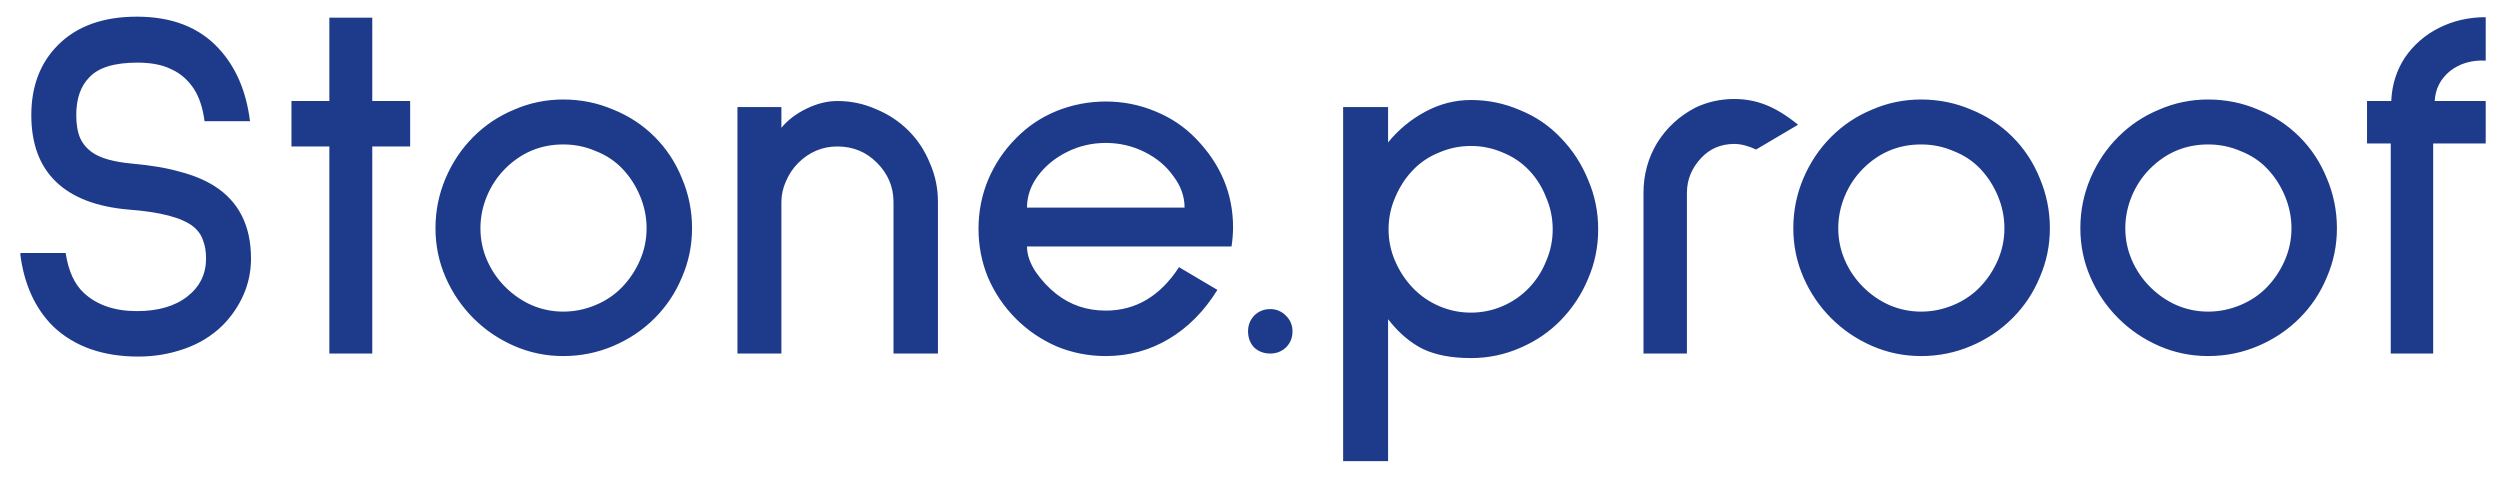
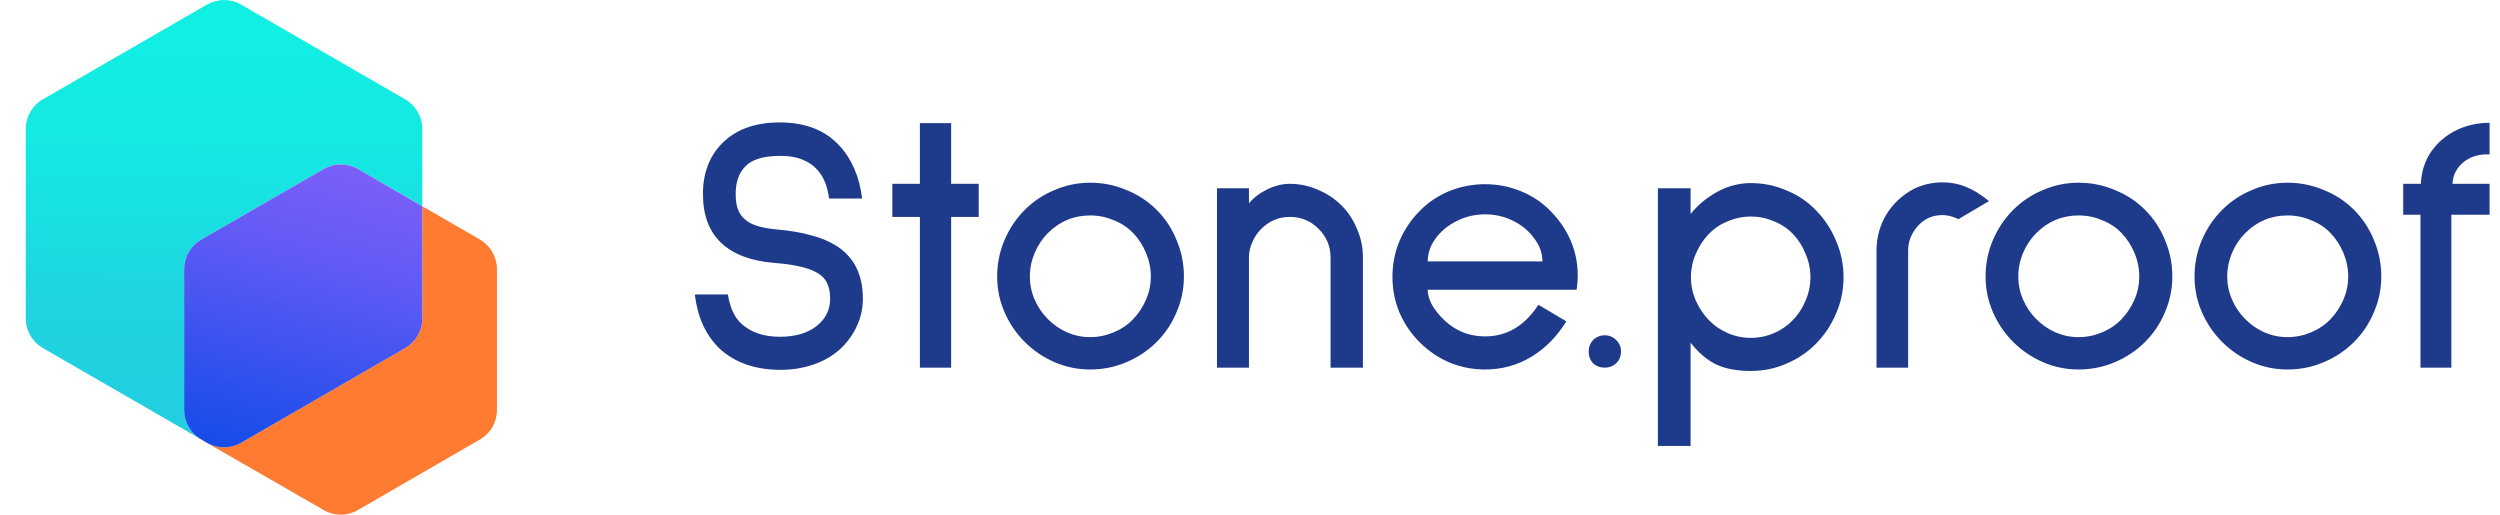
- <svg xmlns="http://www.w3.org/2000/svg" width="99" height="19" viewBox="0 0 99 19" fill="none">
-   <path d="M8.1 4.8C8.033 4.28 7.893 3.853 7.68 3.52C7.44 3.16 7.14 2.9 6.78 2.74C6.433 2.567 5.987 2.48 5.44 2.48C4.533 2.48 3.9 2.673 3.54 3.06C3.193 3.407 3.02 3.907 3.02 4.56C3.02 4.933 3.073 5.24 3.18 5.48C3.287 5.707 3.447 5.893 3.66 6.04C3.98 6.267 4.507 6.413 5.24 6.48C5.987 6.547 6.613 6.653 7.12 6.8C7.64 6.933 8.093 7.12 8.48 7.36C9.453 7.973 9.94 8.933 9.94 10.24C9.94 10.747 9.84 11.227 9.64 11.68C9.44 12.133 9.16 12.54 8.8 12.9C8.373 13.313 7.867 13.62 7.28 13.82C6.707 14.02 6.107 14.12 5.48 14.12C4.067 14.12 2.94 13.72 2.1 12.92C1.38 12.2 0.947 11.24 0.8 10.04L0.84 10.02H2.6C2.707 10.727 2.947 11.253 3.32 11.6C3.84 12.08 4.54 12.32 5.42 12.32C6.26 12.32 6.927 12.127 7.42 11.74C7.913 11.353 8.16 10.853 8.16 10.24C8.16 9.96 8.12 9.72 8.04 9.52C7.973 9.307 7.84 9.12 7.64 8.96C7.187 8.613 6.34 8.393 5.1 8.3C3.833 8.193 2.873 7.827 2.22 7.2C1.567 6.573 1.24 5.693 1.24 4.56C1.24 3.413 1.593 2.487 2.3 1.78C3.047 1.033 4.087 0.66 5.42 0.66C6.807 0.66 7.887 1.08 8.66 1.92C9.34 2.653 9.753 3.613 9.9 4.8H8.1ZM14.742 5.8V14H13.042V5.8H11.542V4H13.042V0.7H14.742V4H16.242V5.8H14.742ZM22.305 14.1C21.625 14.1 20.979 13.967 20.365 13.7C19.752 13.433 19.212 13.067 18.745 12.6C18.279 12.133 17.912 11.593 17.645 10.98C17.379 10.367 17.245 9.72 17.245 9.04C17.245 8.347 17.379 7.687 17.645 7.06C17.912 6.433 18.279 5.887 18.745 5.42C19.212 4.953 19.752 4.593 20.365 4.34C20.979 4.073 21.625 3.94 22.305 3.94C22.999 3.94 23.659 4.073 24.285 4.34C24.912 4.593 25.459 4.953 25.925 5.42C26.392 5.887 26.752 6.433 27.005 7.06C27.272 7.687 27.405 8.347 27.405 9.04C27.405 9.72 27.272 10.367 27.005 10.98C26.752 11.593 26.392 12.133 25.925 12.6C25.459 13.067 24.912 13.433 24.285 13.7C23.659 13.967 22.999 14.1 22.305 14.1ZM22.305 5.72C21.412 5.72 20.645 6.04 20.005 6.68C19.699 6.987 19.459 7.347 19.285 7.76C19.112 8.173 19.025 8.6 19.025 9.04C19.025 9.48 19.112 9.9 19.285 10.3C19.459 10.7 19.699 11.053 20.005 11.36C20.312 11.667 20.659 11.907 21.045 12.08C21.445 12.253 21.865 12.34 22.305 12.34C22.745 12.34 23.172 12.253 23.585 12.08C23.999 11.907 24.352 11.667 24.645 11.36C24.939 11.053 25.172 10.7 25.345 10.3C25.519 9.9 25.605 9.48 25.605 9.04C25.605 8.6 25.519 8.173 25.345 7.76C25.172 7.347 24.939 6.987 24.645 6.68C24.352 6.373 23.999 6.14 23.585 5.98C23.185 5.807 22.759 5.72 22.305 5.72ZM35.383 14V8C35.383 7.4 35.163 6.88 34.723 6.44C34.297 6.013 33.776 5.8 33.163 5.8C32.563 5.8 32.043 6.02 31.603 6.46C31.403 6.66 31.243 6.9 31.123 7.18C31.003 7.447 30.943 7.72 30.943 8V14H29.203V4.24H30.943V5.06C31.197 4.753 31.53 4.5 31.943 4.3C32.356 4.1 32.763 4 33.163 4C33.697 4 34.203 4.107 34.683 4.32C35.176 4.52 35.61 4.807 35.983 5.18C36.343 5.54 36.623 5.967 36.823 6.46C37.036 6.94 37.143 7.453 37.143 8V14H35.383ZM40.669 9.76C40.669 10.08 40.783 10.413 41.009 10.76C41.249 11.107 41.523 11.4 41.829 11.64C42.389 12.08 43.043 12.3 43.789 12.3C44.976 12.3 45.943 11.727 46.689 10.58L48.209 11.48C47.689 12.32 47.049 12.967 46.289 13.42C45.529 13.873 44.696 14.1 43.789 14.1C43.109 14.1 42.463 13.973 41.849 13.72C41.236 13.453 40.696 13.087 40.229 12.62C39.763 12.153 39.396 11.613 39.129 11C38.876 10.387 38.749 9.74 38.749 9.06C38.749 8.38 38.876 7.733 39.129 7.12C39.396 6.493 39.763 5.947 40.229 5.48C40.683 5.013 41.216 4.653 41.829 4.4C42.456 4.147 43.109 4.02 43.789 4.02C44.469 4.02 45.116 4.147 45.729 4.4C46.356 4.653 46.896 5.013 47.349 5.48C48.336 6.493 48.829 7.667 48.829 9C48.829 9.24 48.809 9.493 48.769 9.76H40.669ZM43.789 5.66C43.243 5.66 42.729 5.78 42.249 6.02C41.769 6.26 41.383 6.58 41.089 6.98C40.809 7.367 40.669 7.78 40.669 8.22H46.909C46.909 7.78 46.763 7.367 46.469 6.98C46.189 6.58 45.809 6.26 45.329 6.02C44.849 5.78 44.336 5.66 43.789 5.66ZM50.303 14C50.05 14 49.837 13.92 49.663 13.76C49.503 13.587 49.423 13.373 49.423 13.12C49.423 12.88 49.503 12.673 49.663 12.5C49.837 12.327 50.05 12.24 50.303 12.24C50.543 12.24 50.75 12.327 50.923 12.5C51.097 12.673 51.183 12.88 51.183 13.12C51.183 13.373 51.097 13.587 50.923 13.76C50.75 13.92 50.543 14 50.303 14ZM58.248 14.18C57.487 14.18 56.854 14.06 56.347 13.82C55.841 13.567 55.381 13.173 54.968 12.64V18.26H53.188V4.24H54.968V5.64C55.381 5.133 55.874 4.727 56.447 4.42C57.021 4.113 57.621 3.96 58.248 3.96C58.928 3.96 59.574 4.093 60.188 4.36C60.814 4.613 61.354 4.98 61.807 5.46C62.274 5.94 62.634 6.493 62.888 7.12C63.154 7.733 63.288 8.387 63.288 9.08C63.288 9.773 63.154 10.427 62.888 11.04C62.634 11.653 62.274 12.2 61.807 12.68C61.354 13.147 60.814 13.513 60.188 13.78C59.574 14.047 58.928 14.18 58.248 14.18ZM58.248 5.78C57.807 5.78 57.388 5.867 56.987 6.04C56.587 6.2 56.241 6.433 55.947 6.74C55.654 7.047 55.421 7.407 55.248 7.82C55.074 8.22 54.987 8.64 54.987 9.08C54.987 9.52 55.074 9.94 55.248 10.34C55.421 10.74 55.654 11.093 55.947 11.4C56.241 11.707 56.587 11.947 56.987 12.12C57.388 12.293 57.807 12.38 58.248 12.38C58.688 12.38 59.108 12.293 59.508 12.12C59.907 11.947 60.254 11.707 60.547 11.4C60.841 11.093 61.068 10.74 61.227 10.34C61.401 9.94 61.487 9.52 61.487 9.08C61.487 8.64 61.401 8.22 61.227 7.82C61.068 7.407 60.841 7.047 60.547 6.74C60.254 6.433 59.907 6.2 59.508 6.04C59.108 5.867 58.688 5.78 58.248 5.78ZM69.542 5.92C69.222 5.773 68.935 5.7 68.682 5.7C68.149 5.7 67.709 5.887 67.362 6.26C66.989 6.66 66.802 7.12 66.802 7.64V14H65.082V7.64C65.082 6.92 65.262 6.26 65.622 5.66C65.995 5.06 66.502 4.593 67.142 4.26C67.622 4.033 68.135 3.92 68.682 3.92C69.122 3.92 69.542 4 69.942 4.16C70.342 4.32 70.762 4.58 71.202 4.94L69.542 5.92ZM76.075 14.1C75.395 14.1 74.748 13.967 74.135 13.7C73.522 13.433 72.981 13.067 72.515 12.6C72.048 12.133 71.681 11.593 71.415 10.98C71.148 10.367 71.015 9.72 71.015 9.04C71.015 8.347 71.148 7.687 71.415 7.06C71.681 6.433 72.048 5.887 72.515 5.42C72.981 4.953 73.522 4.593 74.135 4.34C74.748 4.073 75.395 3.94 76.075 3.94C76.768 3.94 77.428 4.073 78.055 4.34C78.681 4.593 79.228 4.953 79.695 5.42C80.162 5.887 80.522 6.433 80.775 7.06C81.041 7.687 81.175 8.347 81.175 9.04C81.175 9.72 81.041 10.367 80.775 10.98C80.522 11.593 80.162 12.133 79.695 12.6C79.228 13.067 78.681 13.433 78.055 13.7C77.428 13.967 76.768 14.1 76.075 14.1ZM76.075 5.72C75.181 5.72 74.415 6.04 73.775 6.68C73.468 6.987 73.228 7.347 73.055 7.76C72.882 8.173 72.795 8.6 72.795 9.04C72.795 9.48 72.882 9.9 73.055 10.3C73.228 10.7 73.468 11.053 73.775 11.36C74.082 11.667 74.428 11.907 74.815 12.08C75.215 12.253 75.635 12.34 76.075 12.34C76.515 12.34 76.942 12.253 77.355 12.08C77.768 11.907 78.121 11.667 78.415 11.36C78.708 11.053 78.942 10.7 79.115 10.3C79.288 9.9 79.375 9.48 79.375 9.04C79.375 8.6 79.288 8.173 79.115 7.76C78.942 7.347 78.708 6.987 78.415 6.68C78.121 6.373 77.768 6.14 77.355 5.98C76.955 5.807 76.528 5.72 76.075 5.72ZM87.442 14.1C86.762 14.1 86.115 13.967 85.502 13.7C84.889 13.433 84.349 13.067 83.882 12.6C83.415 12.133 83.049 11.593 82.782 10.98C82.515 10.367 82.382 9.72 82.382 9.04C82.382 8.347 82.515 7.687 82.782 7.06C83.049 6.433 83.415 5.887 83.882 5.42C84.349 4.953 84.889 4.593 85.502 4.34C86.115 4.073 86.762 3.94 87.442 3.94C88.135 3.94 88.795 4.073 89.422 4.34C90.049 4.593 90.595 4.953 91.062 5.42C91.529 5.887 91.889 6.433 92.142 7.06C92.409 7.687 92.542 8.347 92.542 9.04C92.542 9.72 92.409 10.367 92.142 10.98C91.889 11.593 91.529 12.133 91.062 12.6C90.595 13.067 90.049 13.433 89.422 13.7C88.795 13.967 88.135 14.1 87.442 14.1ZM87.442 5.72C86.549 5.72 85.782 6.04 85.142 6.68C84.835 6.987 84.595 7.347 84.422 7.76C84.249 8.173 84.162 8.6 84.162 9.04C84.162 9.48 84.249 9.9 84.422 10.3C84.595 10.7 84.835 11.053 85.142 11.36C85.449 11.667 85.795 11.907 86.182 12.08C86.582 12.253 87.002 12.34 87.442 12.34C87.882 12.34 88.309 12.253 88.722 12.08C89.135 11.907 89.489 11.667 89.782 11.36C90.075 11.053 90.309 10.7 90.482 10.3C90.655 9.9 90.742 9.48 90.742 9.04C90.742 8.6 90.655 8.173 90.482 7.76C90.309 7.347 90.075 6.987 89.782 6.68C89.489 6.373 89.135 6.14 88.722 5.98C88.322 5.807 87.895 5.72 87.442 5.72ZM96.354 5.68V14H94.674V5.68H93.734V4H94.694C94.721 3.36 94.901 2.787 95.234 2.28C95.581 1.773 96.034 1.38 96.594 1.1C97.154 0.82 97.768 0.68 98.434 0.68V2.4C97.874 2.373 97.401 2.513 97.014 2.82C96.641 3.127 96.441 3.52 96.414 4H98.434V5.68H96.354Z" fill="#1E3A8A" />
+ <svg xmlns="http://www.w3.org/2000/svg" width="136" height="28" viewBox="0 0 136 28" fill="none">
+   <path d="M45.1 10.8C45.033 10.28 44.893 9.853 44.68 9.52C44.44 9.16 44.14 8.9 43.78 8.74C43.433 8.567 42.987 8.48 42.44 8.48C41.533 8.48 40.9 8.673 40.54 9.06C40.193 9.407 40.02 9.907 40.02 10.56C40.02 10.933 40.073 11.24 40.18 11.48C40.287 11.707 40.447 11.893 40.66 12.04C40.98 12.267 41.507 12.413 42.24 12.48C42.987 12.547 43.613 12.653 44.12 12.8C44.64 12.933 45.093 13.12 45.48 13.36C46.453 13.973 46.94 14.933 46.94 16.24C46.94 16.747 46.84 17.227 46.64 17.68C46.44 18.133 46.16 18.54 45.8 18.9C45.373 19.313 44.867 19.62 44.28 19.82C43.707 20.02 43.107 20.12 42.48 20.12C41.067 20.12 39.94 19.72 39.1 18.92C38.38 18.2 37.947 17.24 37.8 16.04L37.84 16.02H39.6C39.707 16.727 39.947 17.253 40.32 17.6C40.84 18.08 41.54 18.32 42.42 18.32C43.26 18.32 43.927 18.127 44.42 17.74C44.913 17.353 45.16 16.853 45.16 16.24C45.16 15.96 45.12 15.72 45.04 15.52C44.973 15.307 44.84 15.12 44.64 14.96C44.187 14.613 43.34 14.393 42.1 14.3C40.833 14.193 39.873 13.827 39.22 13.2C38.567 12.573 38.24 11.693 38.24 10.56C38.24 9.413 38.593 8.487 39.3 7.78C40.047 7.033 41.087 6.66 42.42 6.66C43.807 6.66 44.887 7.08 45.66 7.92C46.34 8.653 46.753 9.613 46.9 10.8H45.1ZM51.742 11.8V20H50.042V11.8H48.542V10H50.042V6.7H51.742V10H53.242V11.8H51.742ZM59.305 20.1C58.625 20.1 57.979 19.967 57.365 19.7C56.752 19.433 56.212 19.067 55.745 18.6C55.279 18.133 54.912 17.593 54.645 16.98C54.379 16.367 54.245 15.72 54.245 15.04C54.245 14.347 54.379 13.687 54.645 13.06C54.912 12.433 55.279 11.887 55.745 11.42C56.212 10.953 56.752 10.593 57.365 10.34C57.979 10.073 58.625 9.94 59.305 9.94C59.999 9.94 60.659 10.073 61.285 10.34C61.912 10.593 62.459 10.953 62.925 11.42C63.392 11.887 63.752 12.433 64.005 13.06C64.272 13.687 64.405 14.347 64.405 15.04C64.405 15.72 64.272 16.367 64.005 16.98C63.752 17.593 63.392 18.133 62.925 18.6C62.459 19.067 61.912 19.433 61.285 19.7C60.659 19.967 59.999 20.1 59.305 20.1ZM59.305 11.72C58.412 11.72 57.645 12.04 57.005 12.68C56.699 12.987 56.459 13.347 56.285 13.76C56.112 14.173 56.025 14.6 56.025 15.04C56.025 15.48 56.112 15.9 56.285 16.3C56.459 16.7 56.699 17.053 57.005 17.36C57.312 17.667 57.659 17.907 58.045 18.08C58.445 18.253 58.865 18.34 59.305 18.34C59.745 18.34 60.172 18.253 60.585 18.08C60.999 17.907 61.352 17.667 61.645 17.36C61.939 17.053 62.172 16.7 62.345 16.3C62.519 15.9 62.605 15.48 62.605 15.04C62.605 14.6 62.519 14.173 62.345 13.76C62.172 13.347 61.939 12.987 61.645 12.68C61.352 12.373 60.999 12.14 60.585 11.98C60.185 11.807 59.759 11.72 59.305 11.72ZM72.383 20V14C72.383 13.4 72.163 12.88 71.723 12.44C71.296 12.013 70.776 11.8 70.163 11.8C69.563 11.8 69.043 12.02 68.603 12.46C68.403 12.66 68.243 12.9 68.123 13.18C68.003 13.447 67.943 13.72 67.943 14V20H66.203V10.24H67.943V11.06C68.197 10.753 68.53 10.5 68.943 10.3C69.356 10.1 69.763 10 70.163 10C70.697 10 71.203 10.107 71.683 10.32C72.177 10.52 72.61 10.807 72.983 11.18C73.343 11.54 73.623 11.967 73.823 12.46C74.037 12.94 74.143 13.453 74.143 14V20H72.383ZM77.669 15.76C77.669 16.08 77.783 16.413 78.009 16.76C78.249 17.107 78.523 17.4 78.829 17.64C79.389 18.08 80.043 18.3 80.789 18.3C81.976 18.3 82.943 17.727 83.689 16.58L85.209 17.48C84.689 18.32 84.049 18.967 83.289 19.42C82.529 19.873 81.696 20.1 80.789 20.1C80.109 20.1 79.463 19.973 78.849 19.72C78.236 19.453 77.696 19.087 77.229 18.62C76.763 18.153 76.396 17.613 76.129 17C75.876 16.387 75.749 15.74 75.749 15.06C75.749 14.38 75.876 13.733 76.129 13.12C76.396 12.493 76.763 11.947 77.229 11.48C77.683 11.013 78.216 10.653 78.829 10.4C79.456 10.147 80.109 10.02 80.789 10.02C81.469 10.02 82.116 10.147 82.729 10.4C83.356 10.653 83.896 11.013 84.349 11.48C85.336 12.493 85.829 13.667 85.829 15C85.829 15.24 85.809 15.493 85.769 15.76H77.669ZM80.789 11.66C80.243 11.66 79.729 11.78 79.249 12.02C78.769 12.26 78.383 12.58 78.089 12.98C77.809 13.367 77.669 13.78 77.669 14.22H83.909C83.909 13.78 83.763 13.367 83.469 12.98C83.189 12.58 82.809 12.26 82.329 12.02C81.849 11.78 81.336 11.66 80.789 11.66ZM87.303 20C87.05 20 86.837 19.92 86.663 19.76C86.503 19.587 86.423 19.373 86.423 19.12C86.423 18.88 86.503 18.673 86.663 18.5C86.837 18.327 87.05 18.24 87.303 18.24C87.543 18.24 87.75 18.327 87.923 18.5C88.097 18.673 88.183 18.88 88.183 19.12C88.183 19.373 88.097 19.587 87.923 19.76C87.75 19.92 87.543 20 87.303 20ZM95.248 20.18C94.487 20.18 93.854 20.06 93.347 19.82C92.841 19.567 92.381 19.173 91.968 18.64V24.26H90.188V10.24H91.968V11.64C92.381 11.133 92.874 10.727 93.448 10.42C94.021 10.113 94.621 9.96 95.248 9.96C95.927 9.96 96.574 10.093 97.188 10.36C97.814 10.613 98.354 10.98 98.808 11.46C99.274 11.94 99.634 12.493 99.888 13.12C100.154 13.733 100.288 14.387 100.288 15.08C100.288 15.773 100.154 16.427 99.888 17.04C99.634 17.653 99.274 18.2 98.808 18.68C98.354 19.147 97.814 19.513 97.188 19.78C96.574 20.047 95.927 20.18 95.248 20.18ZM95.248 11.78C94.808 11.78 94.388 11.867 93.987 12.04C93.588 12.2 93.241 12.433 92.948 12.74C92.654 13.047 92.421 13.407 92.248 13.82C92.074 14.22 91.987 14.64 91.987 15.08C91.987 15.52 92.074 15.94 92.248 16.34C92.421 16.74 92.654 17.093 92.948 17.4C93.241 17.707 93.588 17.947 93.987 18.12C94.388 18.293 94.808 18.38 95.248 18.38C95.688 18.38 96.108 18.293 96.507 18.12C96.907 17.947 97.254 17.707 97.547 17.4C97.841 17.093 98.067 16.74 98.228 16.34C98.401 15.94 98.487 15.52 98.487 15.08C98.487 14.64 98.401 14.22 98.228 13.82C98.067 13.407 97.841 13.047 97.547 12.74C97.254 12.433 96.907 12.2 96.507 12.04C96.108 11.867 95.688 11.78 95.248 11.78ZM106.542 11.92C106.222 11.773 105.935 11.7 105.682 11.7C105.149 11.7 104.709 11.887 104.362 12.26C103.989 12.66 103.802 13.12 103.802 13.64V20H102.082V13.64C102.082 12.92 102.262 12.26 102.622 11.66C102.995 11.06 103.502 10.593 104.142 10.26C104.622 10.033 105.135 9.92 105.682 9.92C106.122 9.92 106.542 10 106.942 10.16C107.342 10.32 107.762 10.58 108.202 10.94L106.542 11.92ZM113.075 20.1C112.395 20.1 111.748 19.967 111.135 19.7C110.522 19.433 109.982 19.067 109.515 18.6C109.048 18.133 108.682 17.593 108.415 16.98C108.148 16.367 108.015 15.72 108.015 15.04C108.015 14.347 108.148 13.687 108.415 13.06C108.682 12.433 109.048 11.887 109.515 11.42C109.982 10.953 110.522 10.593 111.135 10.34C111.748 10.073 112.395 9.94 113.075 9.94C113.768 9.94 114.428 10.073 115.055 10.34C115.682 10.593 116.228 10.953 116.695 11.42C117.162 11.887 117.522 12.433 117.775 13.06C118.042 13.687 118.175 14.347 118.175 15.04C118.175 15.72 118.042 16.367 117.775 16.98C117.522 17.593 117.162 18.133 116.695 18.6C116.228 19.067 115.682 19.433 115.055 19.7C114.428 19.967 113.768 20.1 113.075 20.1ZM113.075 11.72C112.182 11.72 111.415 12.04 110.775 12.68C110.468 12.987 110.228 13.347 110.055 13.76C109.882 14.173 109.795 14.6 109.795 15.04C109.795 15.48 109.882 15.9 110.055 16.3C110.228 16.7 110.468 17.053 110.775 17.36C111.082 17.667 111.428 17.907 111.815 18.08C112.215 18.253 112.635 18.34 113.075 18.34C113.515 18.34 113.942 18.253 114.355 18.08C114.768 17.907 115.122 17.667 115.415 17.36C115.708 17.053 115.942 16.7 116.115 16.3C116.288 15.9 116.375 15.48 116.375 15.04C116.375 14.6 116.288 14.173 116.115 13.76C115.942 13.347 115.708 12.987 115.415 12.68C115.122 12.373 114.768 12.14 114.355 11.98C113.955 11.807 113.528 11.72 113.075 11.72ZM124.442 20.1C123.762 20.1 123.115 19.967 122.502 19.7C121.889 19.433 121.349 19.067 120.882 18.6C120.415 18.133 120.049 17.593 119.782 16.98C119.515 16.367 119.382 15.72 119.382 15.04C119.382 14.347 119.515 13.687 119.782 13.06C120.049 12.433 120.415 11.887 120.882 11.42C121.349 10.953 121.889 10.593 122.502 10.34C123.115 10.073 123.762 9.94 124.442 9.94C125.135 9.94 125.795 10.073 126.422 10.34C127.049 10.593 127.595 10.953 128.062 11.42C128.529 11.887 128.889 12.433 129.142 13.06C129.409 13.687 129.542 14.347 129.542 15.04C129.542 15.72 129.409 16.367 129.142 16.98C128.889 17.593 128.529 18.133 128.062 18.6C127.595 19.067 127.049 19.433 126.422 19.7C125.795 19.967 125.135 20.1 124.442 20.1ZM124.442 11.72C123.549 11.72 122.782 12.04 122.142 12.68C121.835 12.987 121.595 13.347 121.422 13.76C121.249 14.173 121.162 14.6 121.162 15.04C121.162 15.48 121.249 15.9 121.422 16.3C121.595 16.7 121.835 17.053 122.142 17.36C122.449 17.667 122.795 17.907 123.182 18.08C123.582 18.253 124.002 18.34 124.442 18.34C124.882 18.34 125.309 18.253 125.722 18.08C126.135 17.907 126.489 17.667 126.782 17.36C127.075 17.053 127.309 16.7 127.482 16.3C127.655 15.9 127.742 15.48 127.742 15.04C127.742 14.6 127.655 14.173 127.482 13.76C127.309 13.347 127.075 12.987 126.782 12.68C126.489 12.373 126.135 12.14 125.722 11.98C125.322 11.807 124.895 11.72 124.442 11.72ZM133.354 11.68V20H131.674V11.68H130.734V10H131.694C131.721 9.36 131.901 8.787 132.234 8.28C132.581 7.773 133.034 7.38 133.594 7.1C134.154 6.82 134.768 6.68 135.434 6.68V8.4C134.874 8.373 134.401 8.513 134.014 8.82C133.641 9.127 133.441 9.52 133.414 10H135.434V11.68H133.354Z" fill="#1E3A8A" />
+   <path fill-rule="evenodd" clip-rule="evenodd" d="M1.4 7.014C1.4 6.349 1.75 5.733 2.331 5.404L11.256 0.252C11.539 0.089 11.86 0.003 12.187 0.003C12.514 0.003 12.835 0.089 13.118 0.252L22.043 5.404C22.326 5.567 22.561 5.802 22.724 6.084C22.887 6.367 22.974 6.688 22.974 7.014V11.214L19.474 9.191C19.191 9.028 18.87 8.942 18.543 8.942C18.216 8.942 17.895 9.028 17.612 9.191L10.955 13.027C10.671 13.189 10.435 13.424 10.27 13.706C10.105 13.989 10.018 14.31 10.017 14.637V22.302C10.017 22.932 10.332 23.506 10.85 23.849L2.331 18.935C2.048 18.772 1.813 18.537 1.65 18.255C1.487 17.972 1.4 17.651 1.4 17.325V7.014Z" fill="url(#paint0_linear_0_1)" />
+   <path fill-rule="evenodd" clip-rule="evenodd" d="M10.85 23.849L11.256 24.087C11.83 24.423 12.544 24.423 13.118 24.087L22.043 18.935C22.326 18.772 22.561 18.537 22.724 18.255C22.887 17.972 22.974 17.651 22.974 17.325V11.221L26.103 13.027C26.386 13.19 26.62 13.425 26.784 13.707C26.947 13.99 27.034 14.311 27.034 14.637V22.302C27.034 22.967 26.684 23.583 26.103 23.912L19.467 27.748C18.893 28.084 18.186 28.084 17.612 27.748L10.955 23.919L10.85 23.849Z" fill="#FF7B31" />
+   <path fill-rule="evenodd" clip-rule="evenodd" d="M22.974 11.221L19.474 9.191C19.191 9.028 18.87 8.942 18.543 8.942C18.216 8.942 17.895 9.028 17.612 9.191L10.955 13.027C10.671 13.189 10.435 13.424 10.27 13.706C10.105 13.989 10.018 14.31 10.017 14.637V22.302C10.017 22.932 10.332 23.506 10.85 23.849L11.256 24.087C11.83 24.423 12.544 24.423 13.118 24.087L22.043 18.935C22.326 18.772 22.561 18.537 22.724 18.255C22.887 17.972 22.974 17.651 22.974 17.325V11.221Z" fill="url(#paint1_linear_0_1)" />
+   <defs>
+     <linearGradient id="paint0_linear_0_1" x1="12.187" y1="1.568" x2="11.9" y2="22.526" gradientUnits="userSpaceOnUse">
+       <stop stop-color="#11EFE3" />
+       <stop offset="0.33" stop-color="#15E8E2" />
+       <stop offset="0.74" stop-color="#1FD3E0" />
+       <stop offset="1" stop-color="#21CFE0" />
+     </linearGradient>
+     <linearGradient id="paint1_linear_0_1" x1="15.365" y1="28.567" x2="21.413" y2="6.692" gradientUnits="userSpaceOnUse">
+       <stop stop-color="#0048E5" />
+       <stop offset="0.64" stop-color="#625AF5" />
+       <stop offset="1" stop-color="#8A62FC" />
+     </linearGradient>
+   </defs>
</svg>
